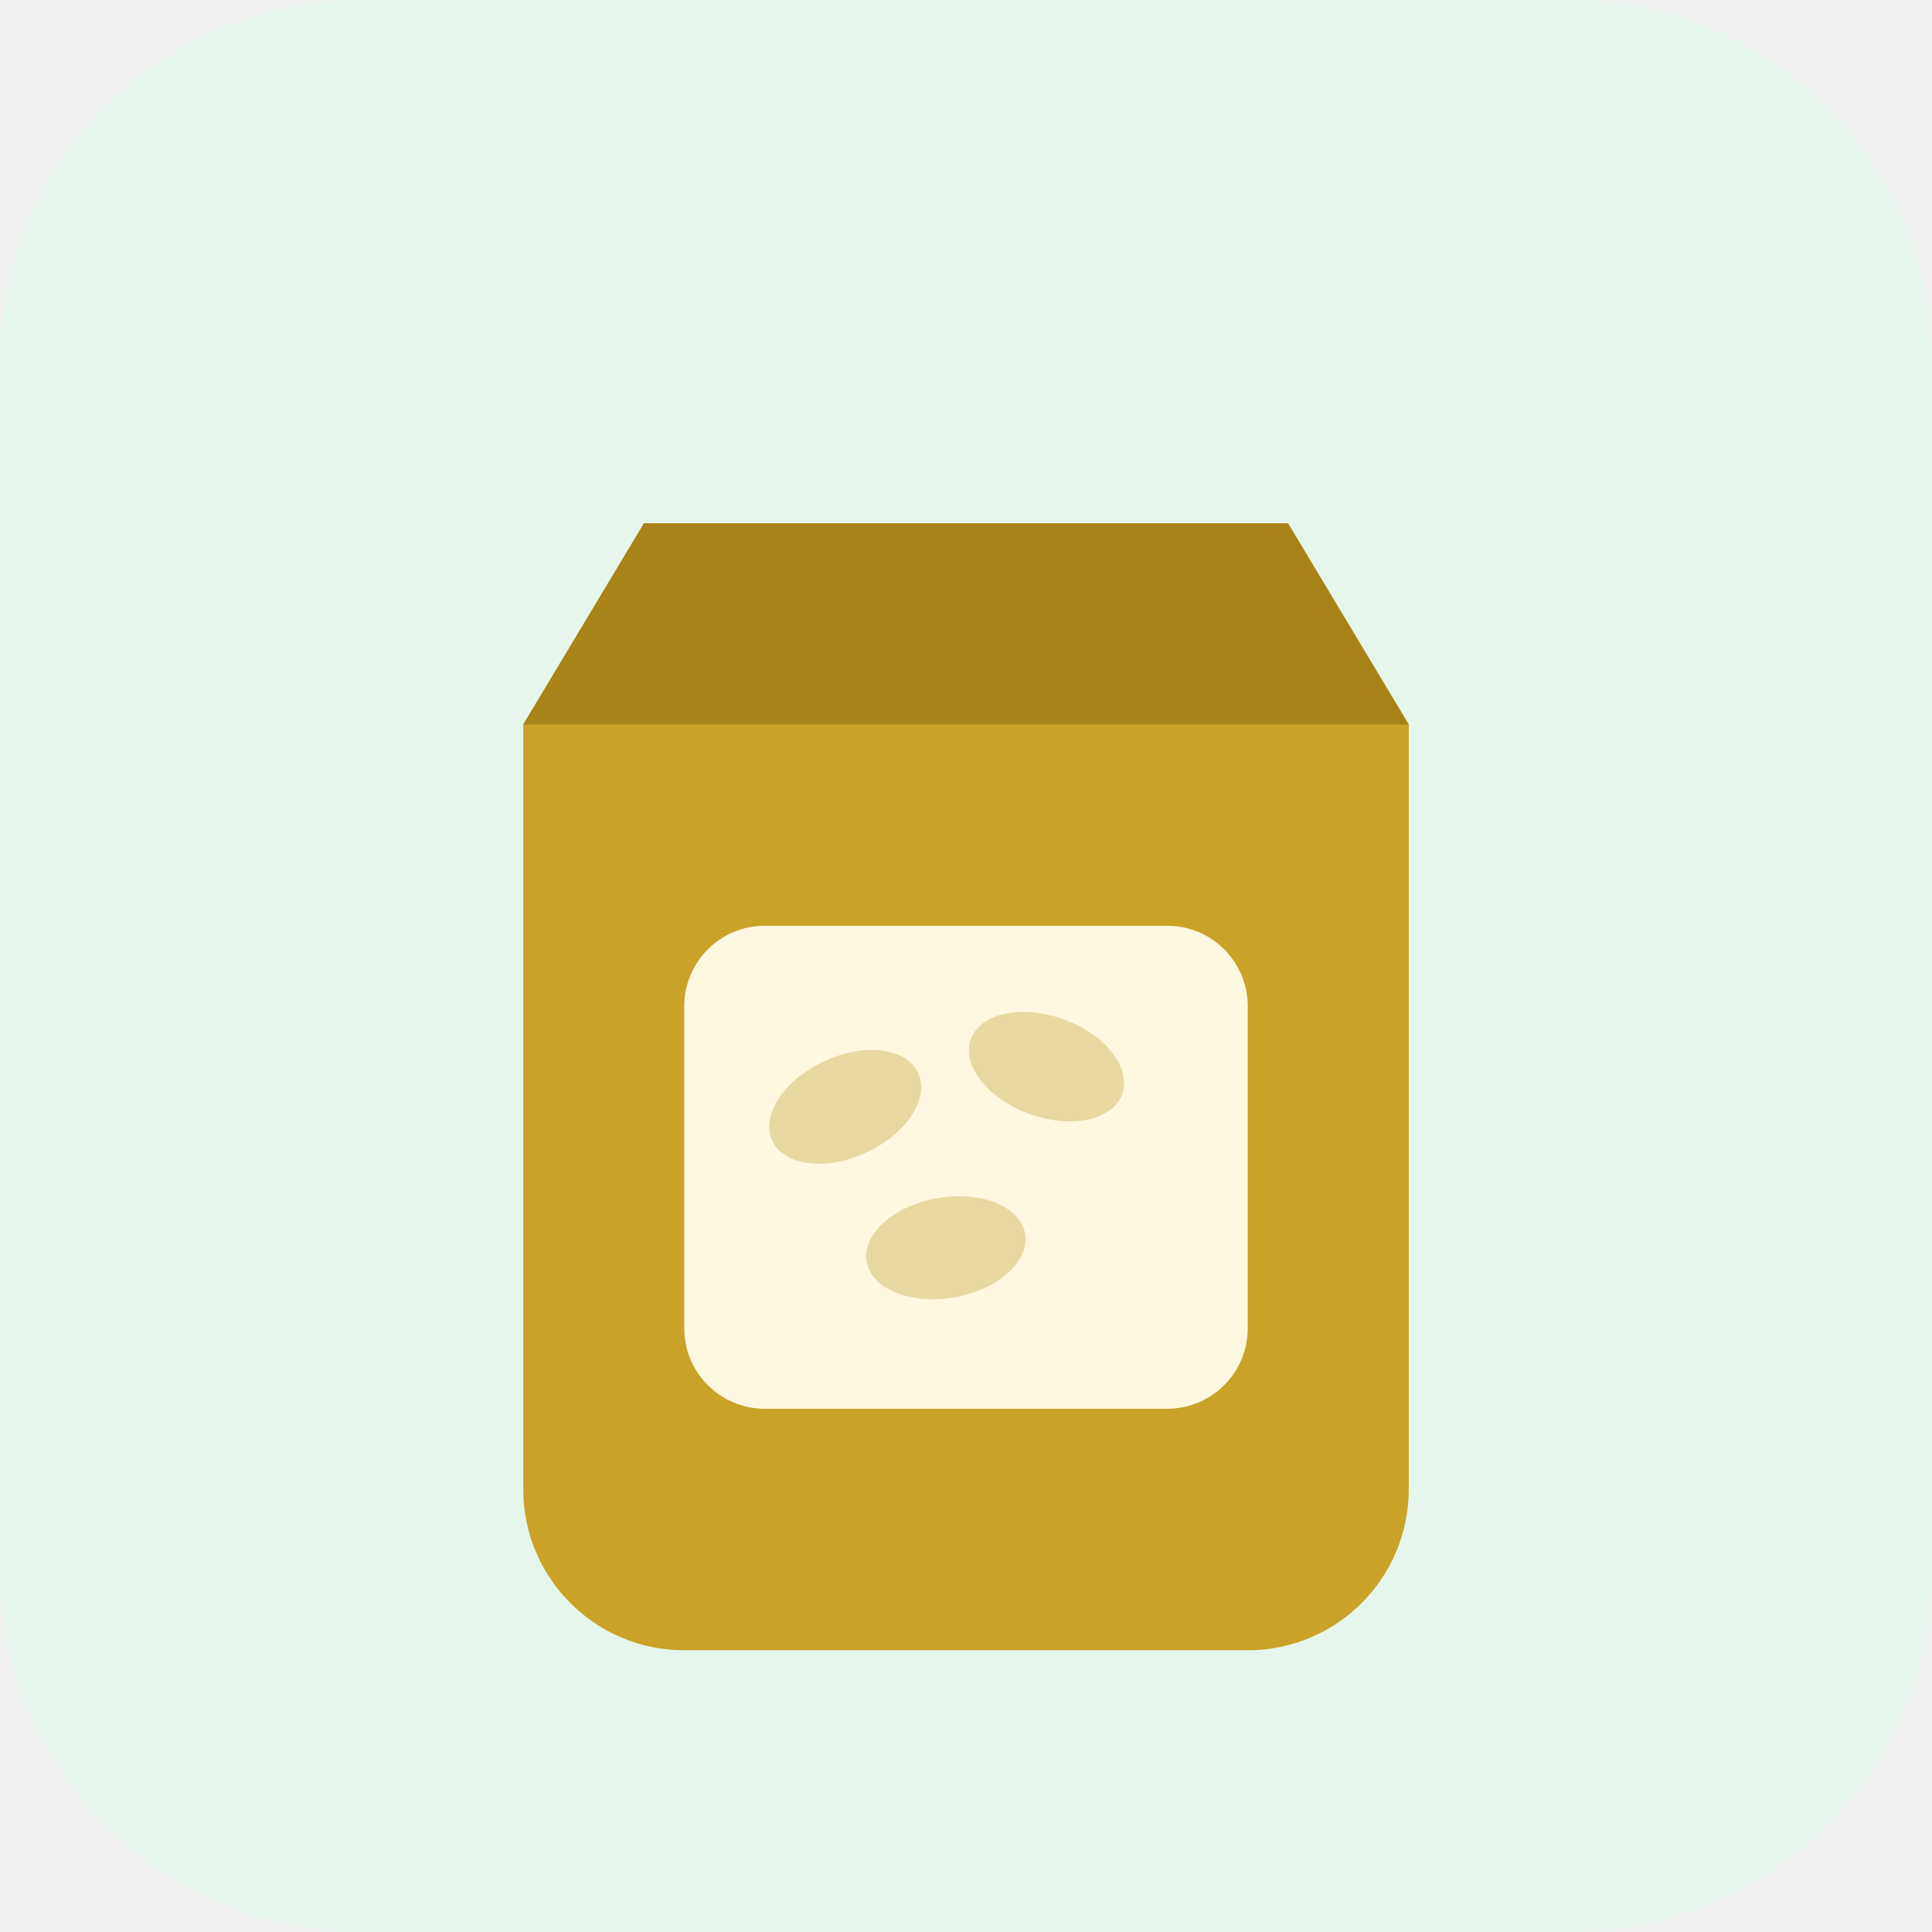
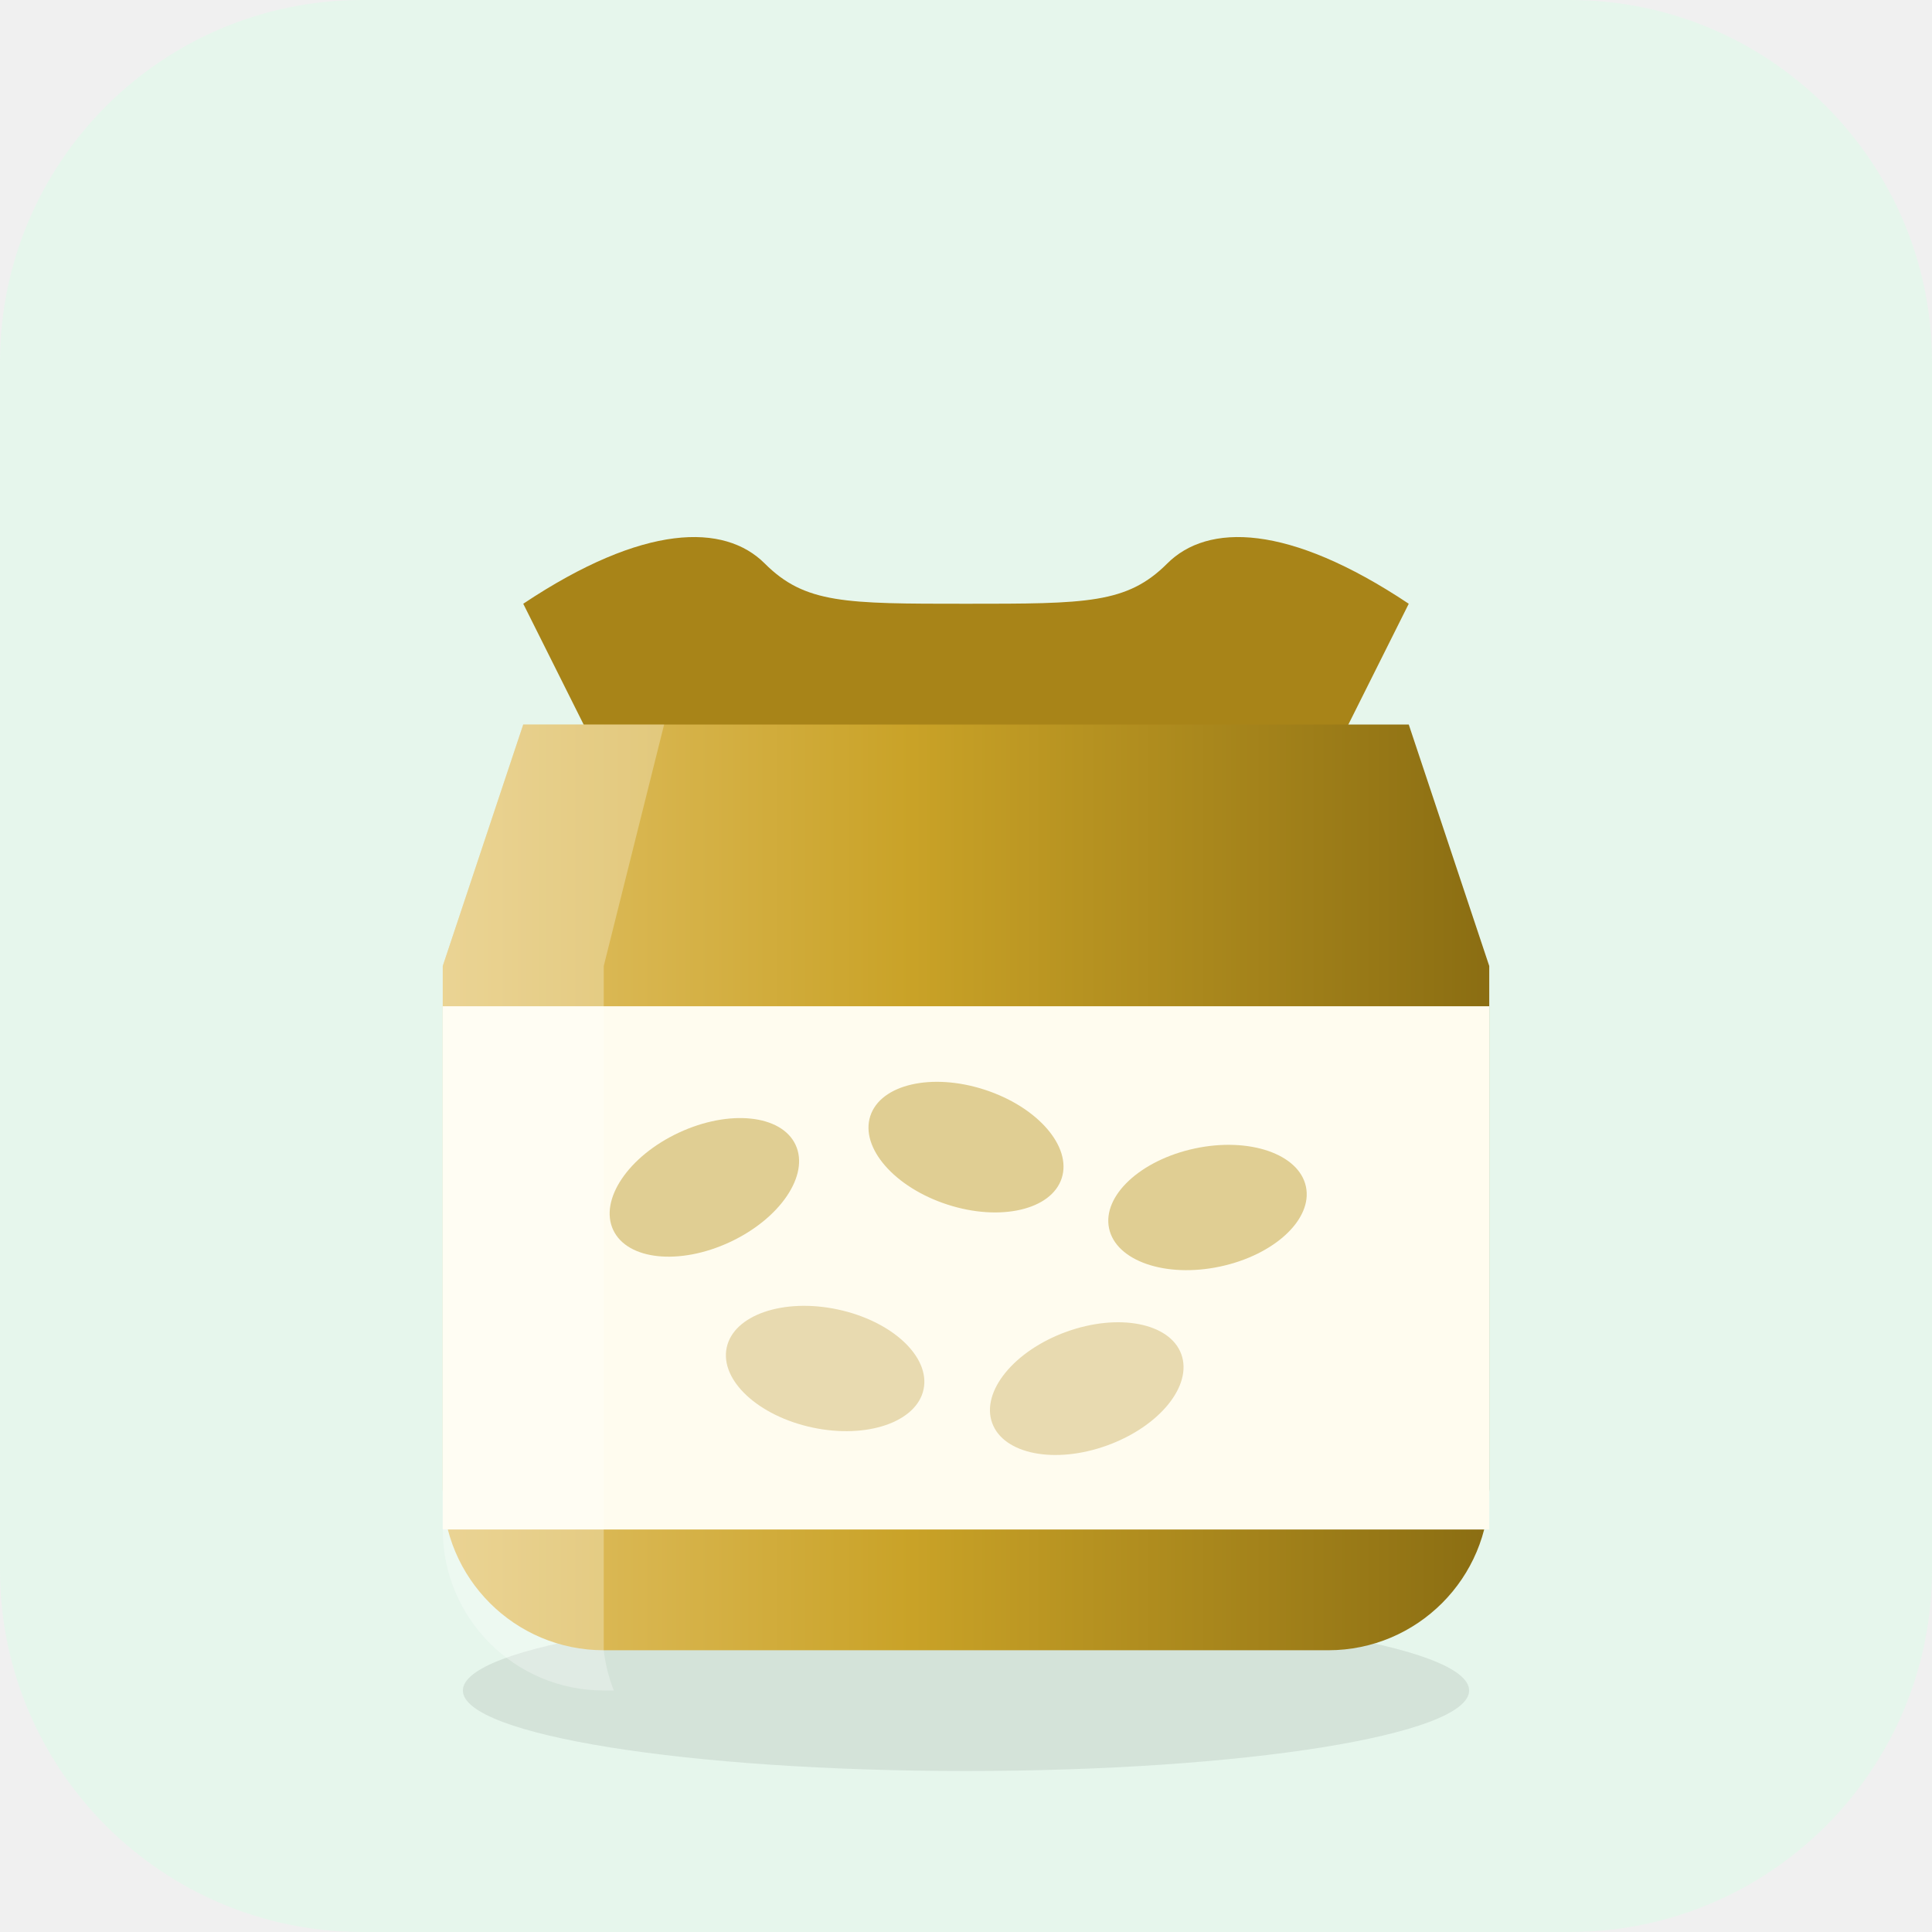
<svg xmlns="http://www.w3.org/2000/svg" viewBox="0 0 96 96" width="96" height="96" role="img" aria-label="Rice">
+   <defs>
+     <linearGradient id="rcSack" x1="0" y1="0" x2="1" y2="0">
+       <stop offset="0" stop-color="#E3C36B" />
+       <stop offset=".45" stop-color="#C9A227" />
+       <stop offset="1" stop-color="#8A6D12" />
+     </linearGradient>
+   </defs>
  <rect width="96" height="96" rx="18" fill="#E6F6EC" />
-   <path d="M32 26h32l6 10v38a8 8 0 0 1-8 8H34a8 8 0 0 1-8-8V36z" fill="#C9A227" />
-   <path d="M32 26h32l6 10H26z" fill="#A88418" />
-   <rect x="34" y="46" width="28" height="24" rx="4" fill="#FFF8E1" />
-   <ellipse cx="42" cy="55" rx="4" ry="2.5" fill="#E8D9A0" transform="rotate(-25 42 55)" />
-   <ellipse cx="52" cy="53" rx="4" ry="2.5" fill="#E8D9A0" transform="rotate(20 52 53)" />
-   <ellipse cx="47" cy="62" rx="4" ry="2.5" fill="#E8D9A0" transform="rotate(-10 47 62)" />
+   <ellipse cx="48" cy="84" rx="25" ry="4" fill="#000000" opacity=".08" />
+   <path d="M26 30c6-4 10-4 12-2s4 2 10 2 8 0 10-2 6-2 12 2l-4 8H30z" fill="#A88418" />
+   <path d="M26 36h44l4 12v26a8 8 0 0 1-8 8H30a8 8 0 0 1-8-8V48z" fill="url(#rcSack)" />
+   <rect x="22" y="50" width="52" height="26" fill="#FFFCEF" />
+   <ellipse cx="35" cy="59" rx="5" ry="3" fill="#E0CE93" transform="rotate(-25 35 59)" />
+   <ellipse cx="48" cy="57" rx="5" ry="3" fill="#E0CE93" transform="rotate(18 48 57)" />
+   <ellipse cx="60" cy="60" rx="5" ry="3" fill="#E0CE93" transform="rotate(-12 60 60)" />
+   <ellipse cx="41" cy="68" rx="5" ry="3" fill="#E8DAB0" transform="rotate(12 41 68)" />
+   <ellipse cx="54" cy="69" rx="5" ry="3" fill="#E8DAB0" transform="rotate(-20 54 69)" />
+   <path d="M26 36h7l-3 12v34a8 8 0 0 0 .5 2H30a8 8 0 0 1-8-8V48z" fill="#FFFFFF" opacity=".28" />
</svg>
